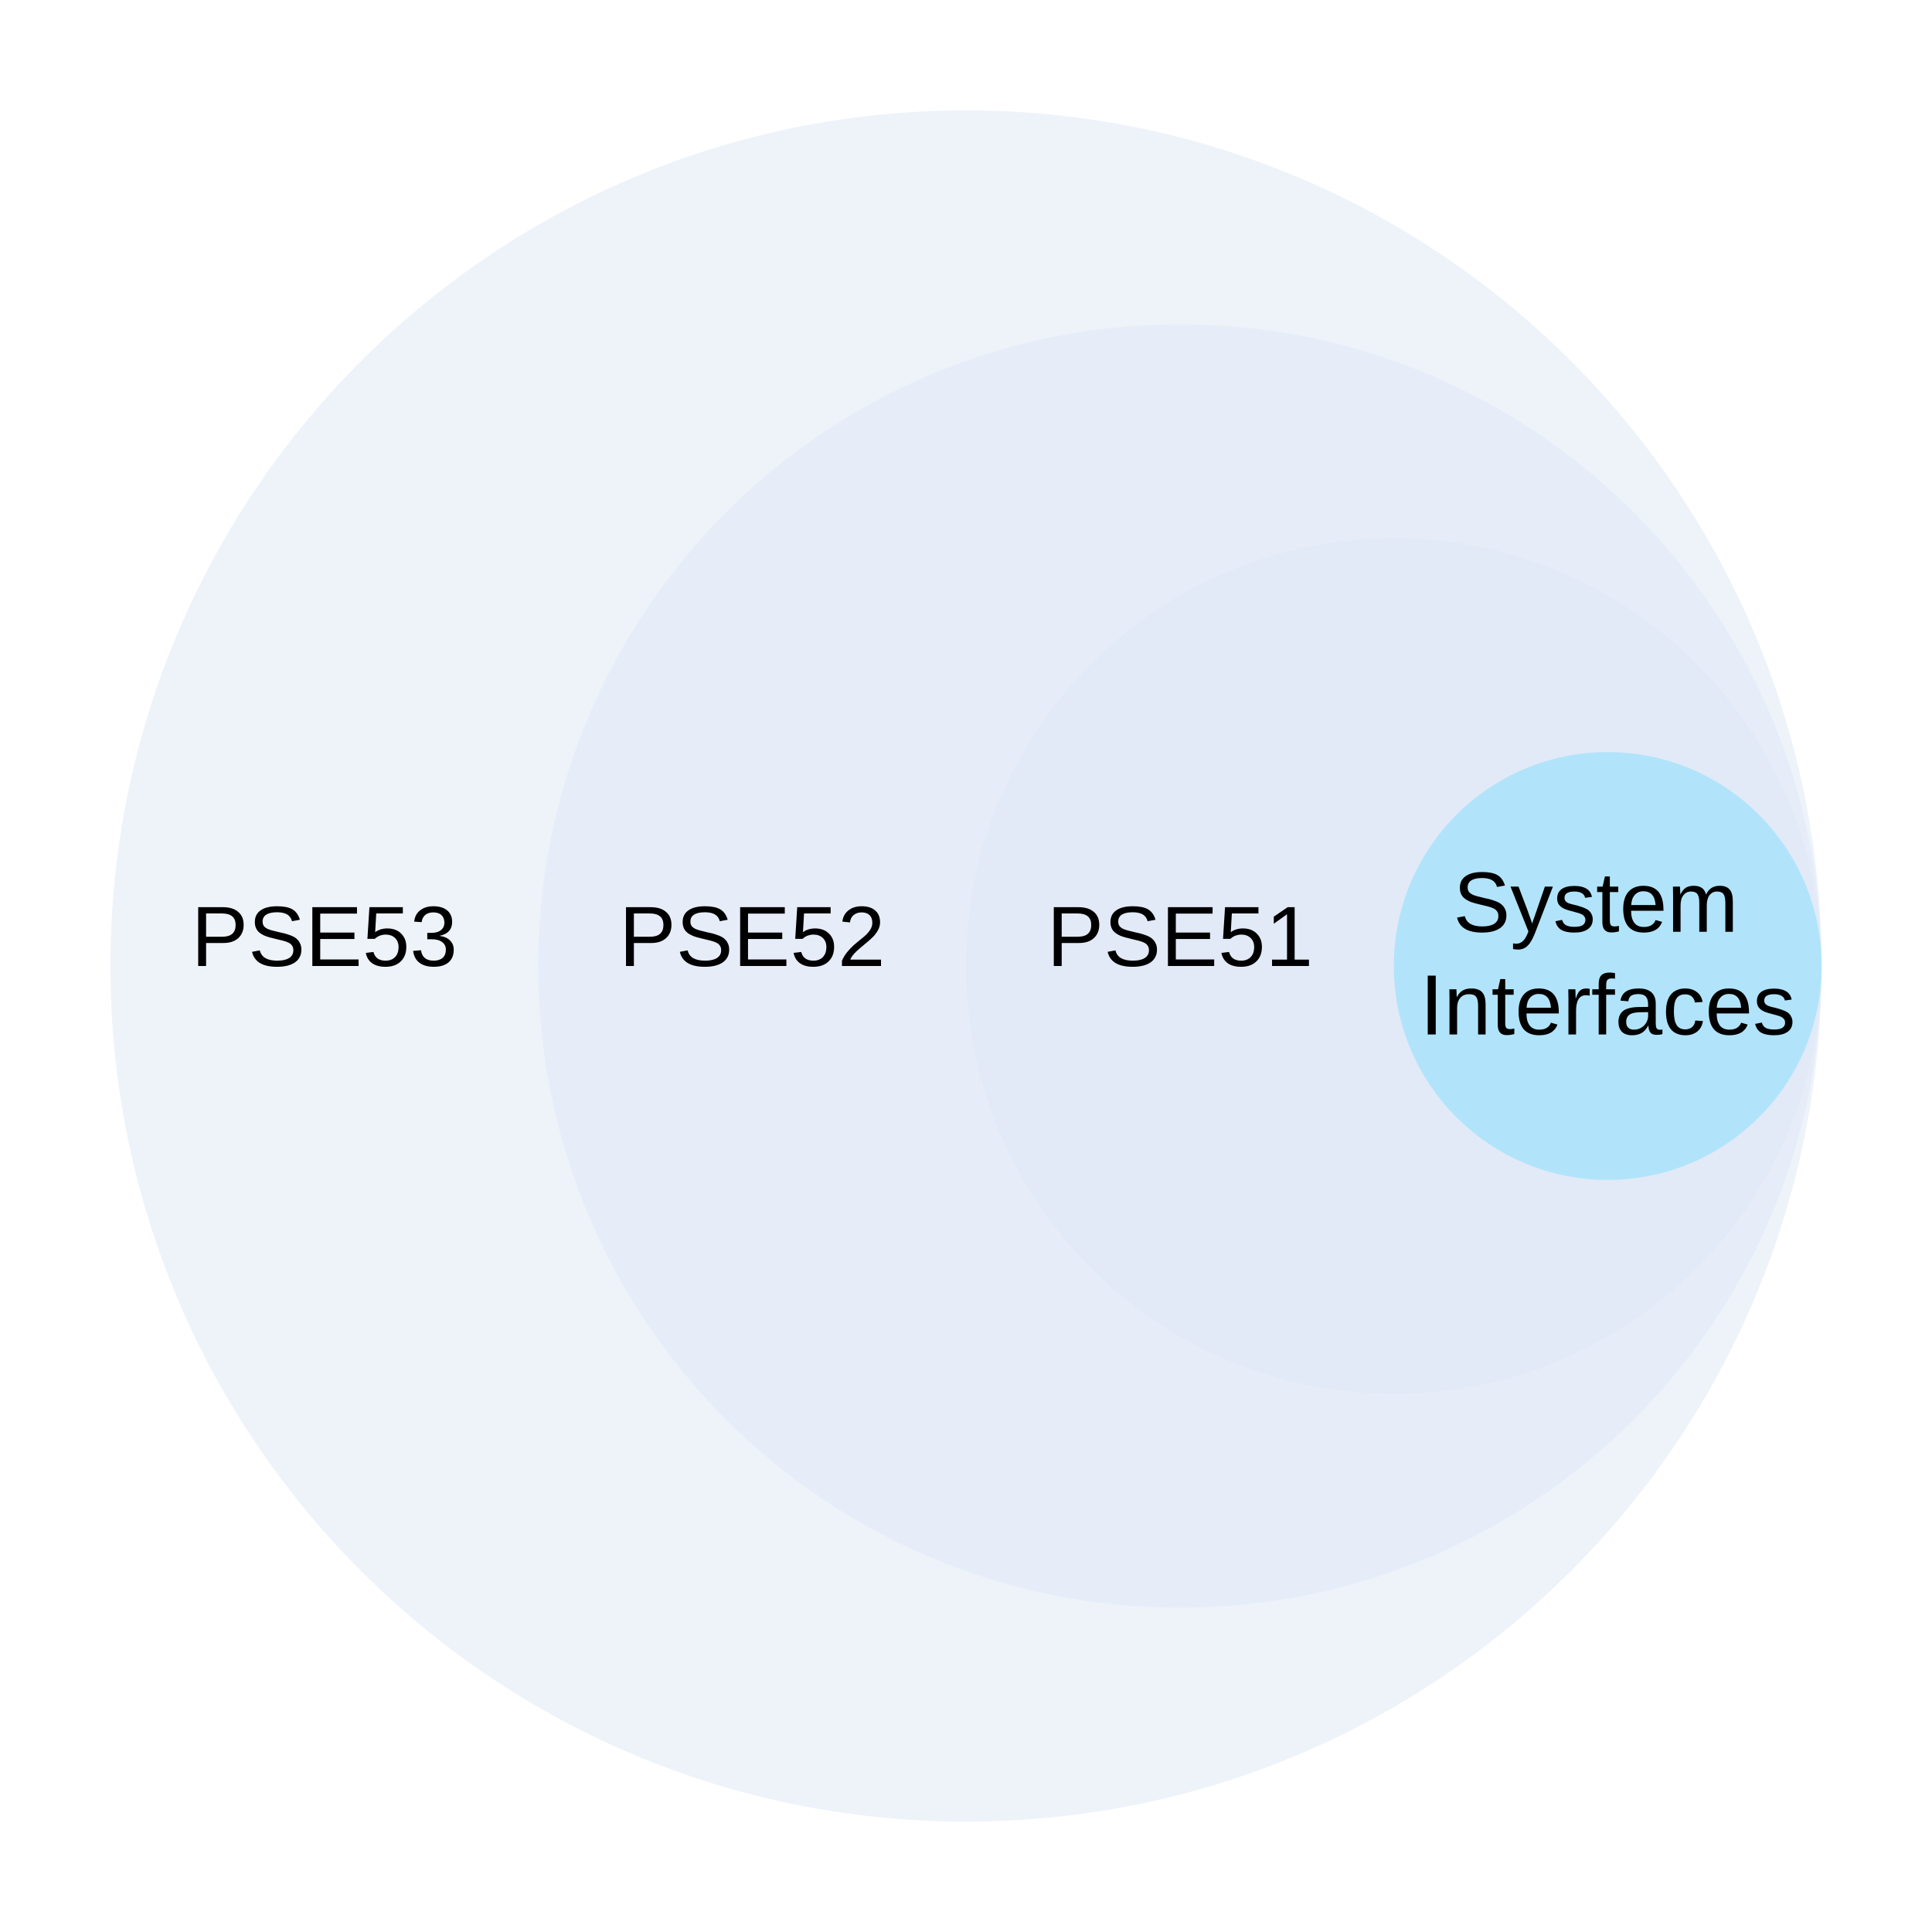
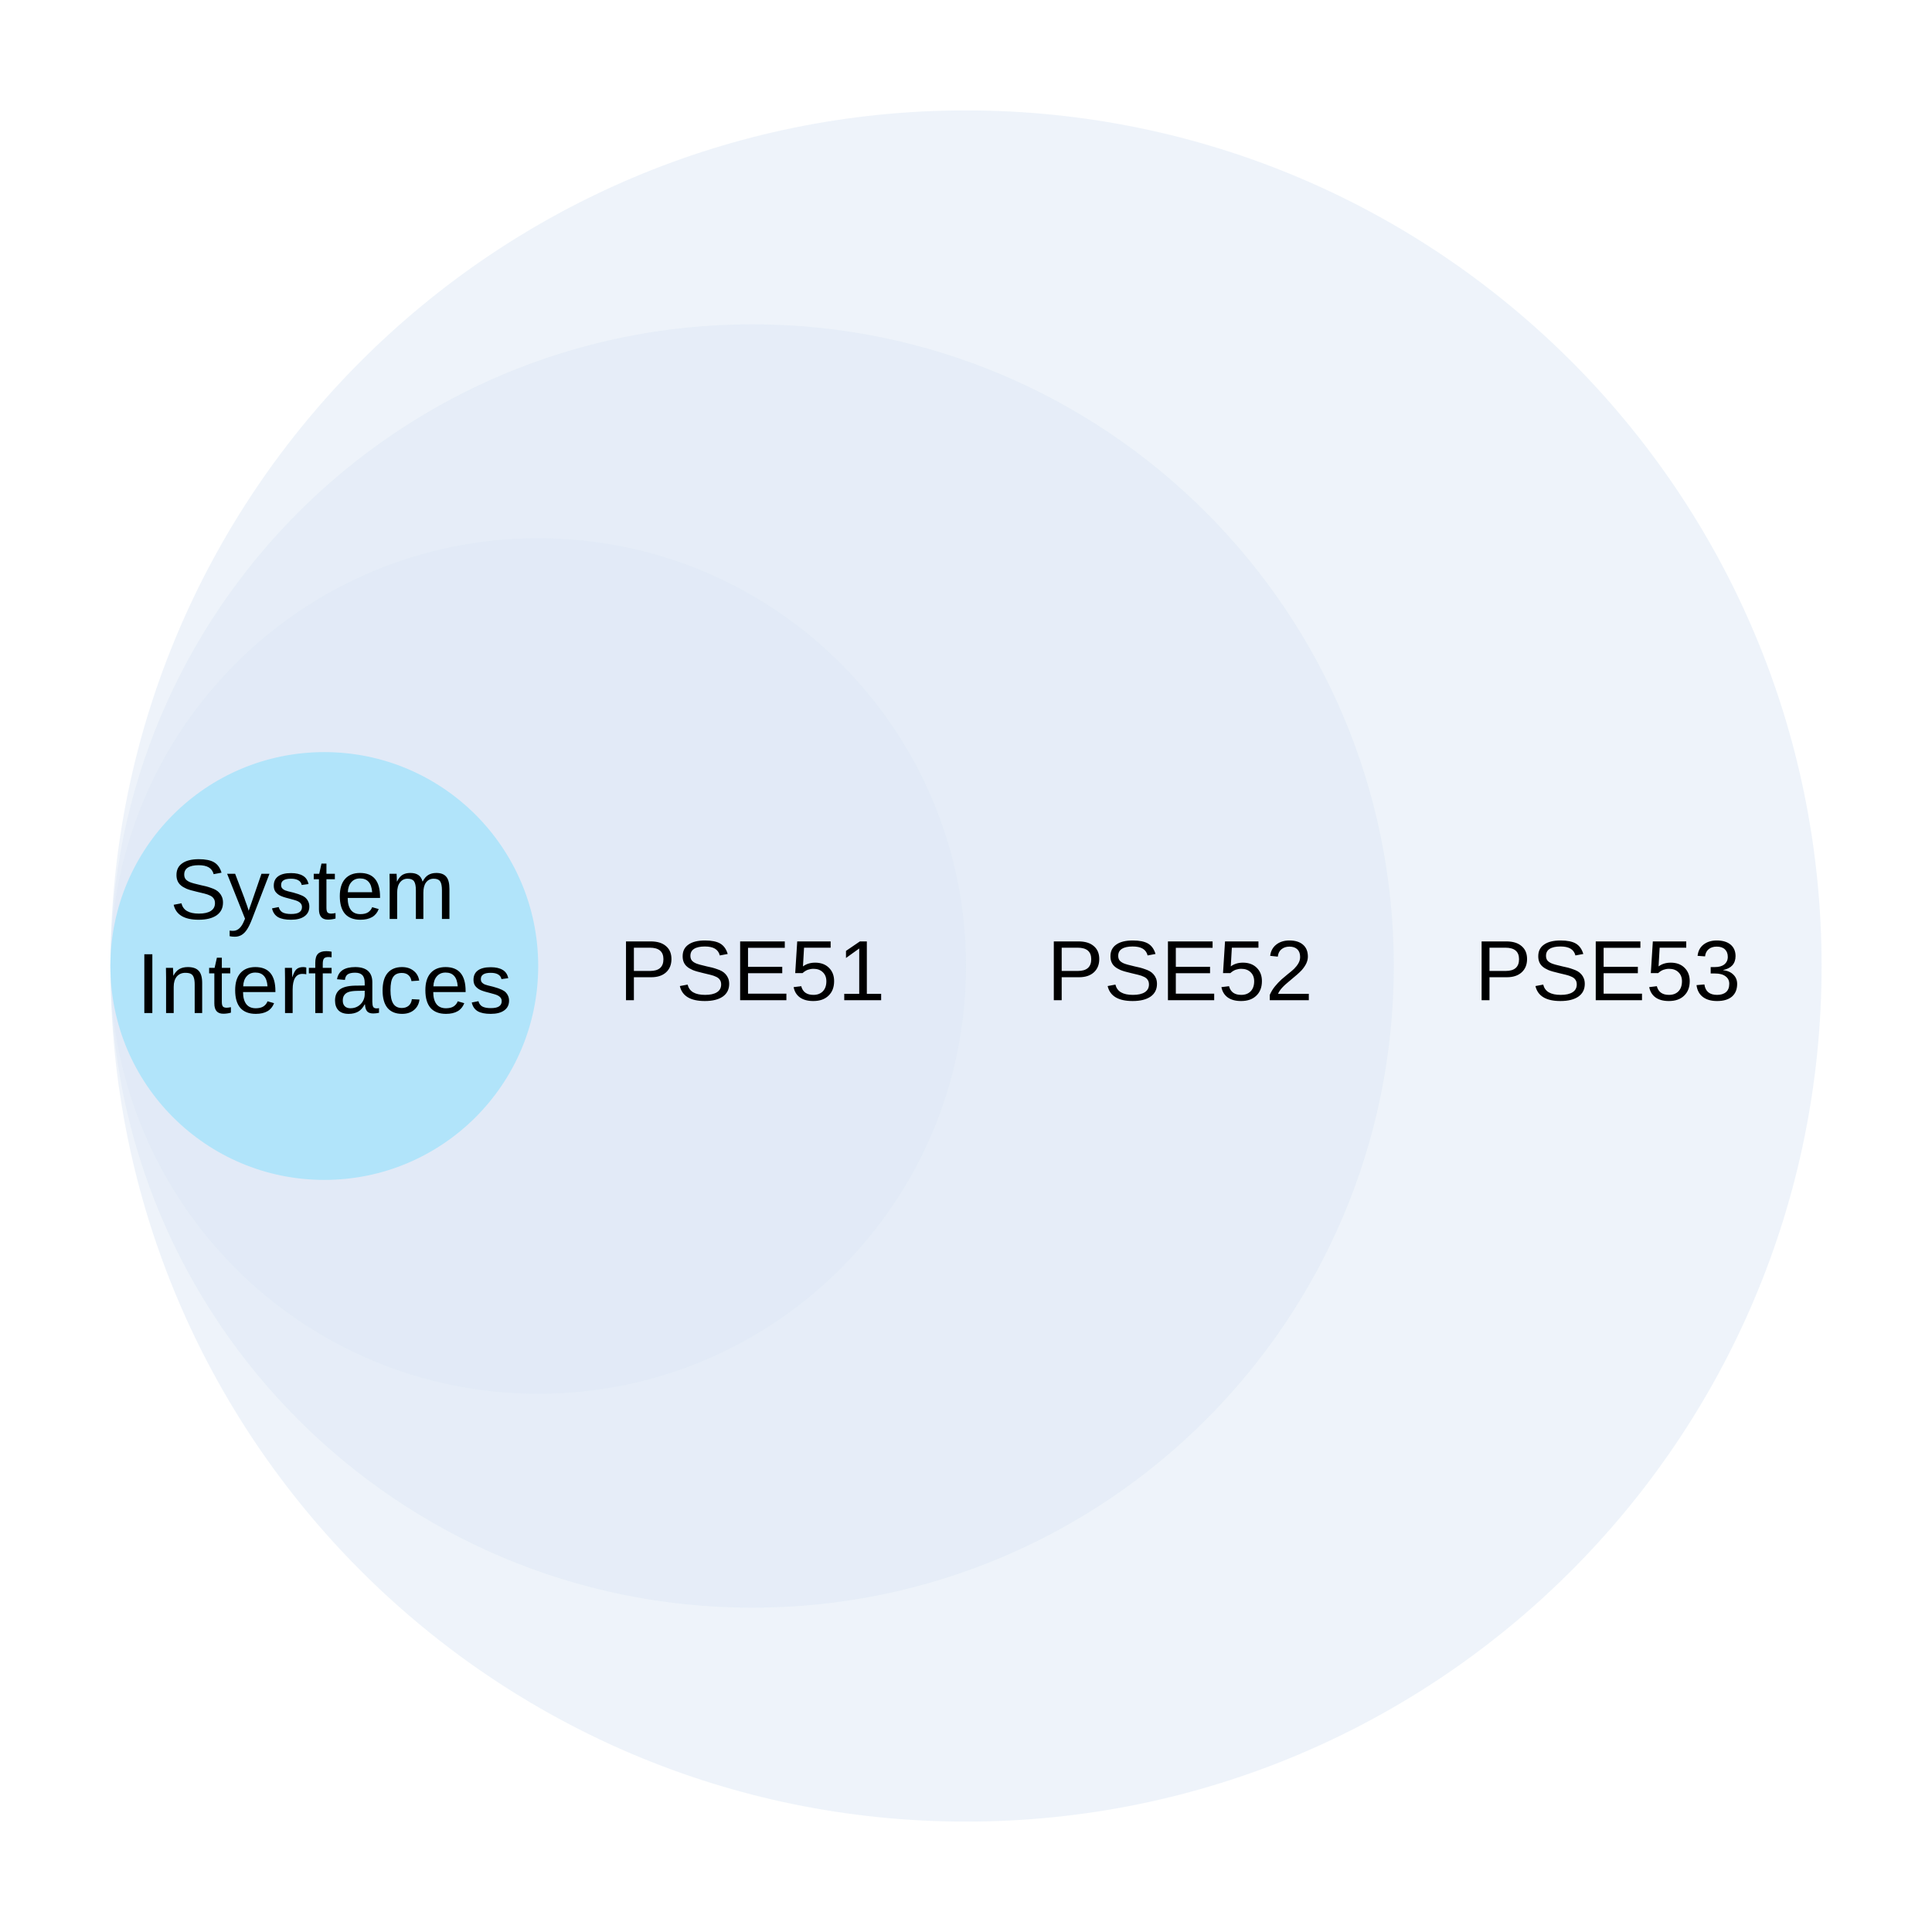
- <svg xmlns="http://www.w3.org/2000/svg" version="1.1" width="225.805" height="225.805" viewBox="-112.903 -112.903 225.805 225.805">
-   <circle cx="0" fill="#dde8f5" opacity="0.5" r="100" />
-   <circle cx="25" fill="#dde8f5" opacity="0.5" r="75" />
-   <circle cx="50" fill="#dde8f5" opacity="0.5" r="50" />
-   <circle cx="75" fill="#b1e4fa" r="25" />
+ <svg xmlns="http://www.w3.org/2000/svg" xmlns:xlink="http://www.w3.org/1999/xlink" version="1.1" viewBox="-112.903 -112.903 225.805 225.805">
+   <style>
+     .aep-tab-link { cursor: pointer; }
+     .aep-tab-link:hover { opacity: 0.85; }
+   </style>
+   <circle cx="0" cy="0" fill="#dde8f5" opacity="0.5" r="100" />
+   <circle cx="-25" cy="0" fill="#dde8f5" opacity="0.5" r="75" />
+   <circle cx="-50" cy="0" fill="#dde8f5" opacity="0.5" r="50" />
+   <circle cx="-75" cy="0" fill="#b1e4fa" r="25" />
  <g font-family="Arial" font-size="10" text-anchor="middle">
-     <text y="8">
-       <tspan x="75" dy="-1.2em">System</tspan>
-       <tspan x="75" dy="1.2em">Interfaces</tspan>
-     </text>
-     <text x="25">PSE51</text>
-     <text x="-25">PSE52</text>
-     <text x="-75">PSE53</text>
+     <a class="aep-tab-link" xlink:href="#posix-aep-system-interfaces" data-aep-tab="posix-aep-system-interfaces">
+       <text x="-75" y="0">
+         <tspan x="-75" dy="-0.55em">System</tspan>
+         <tspan x="-75" dy="1.1em">Interfaces</tspan>
+       </text>
+     </a>
+     <a class="aep-tab-link" xlink:href="#posix-aep-pse51" data-aep-tab="posix-aep-pse51">
+       <text x="-25" y="4">PSE51</text>
+     </a>
+     <a class="aep-tab-link" xlink:href="#posix-aep-pse52" data-aep-tab="posix-aep-pse52">
+       <text x="25" y="4">PSE52</text>
+     </a>
+     <a class="aep-tab-link" xlink:href="#posix-aep-pse53" data-aep-tab="posix-aep-pse53">
+       <text x="75" y="4">PSE53</text>
+     </a>
  </g>
</svg>
